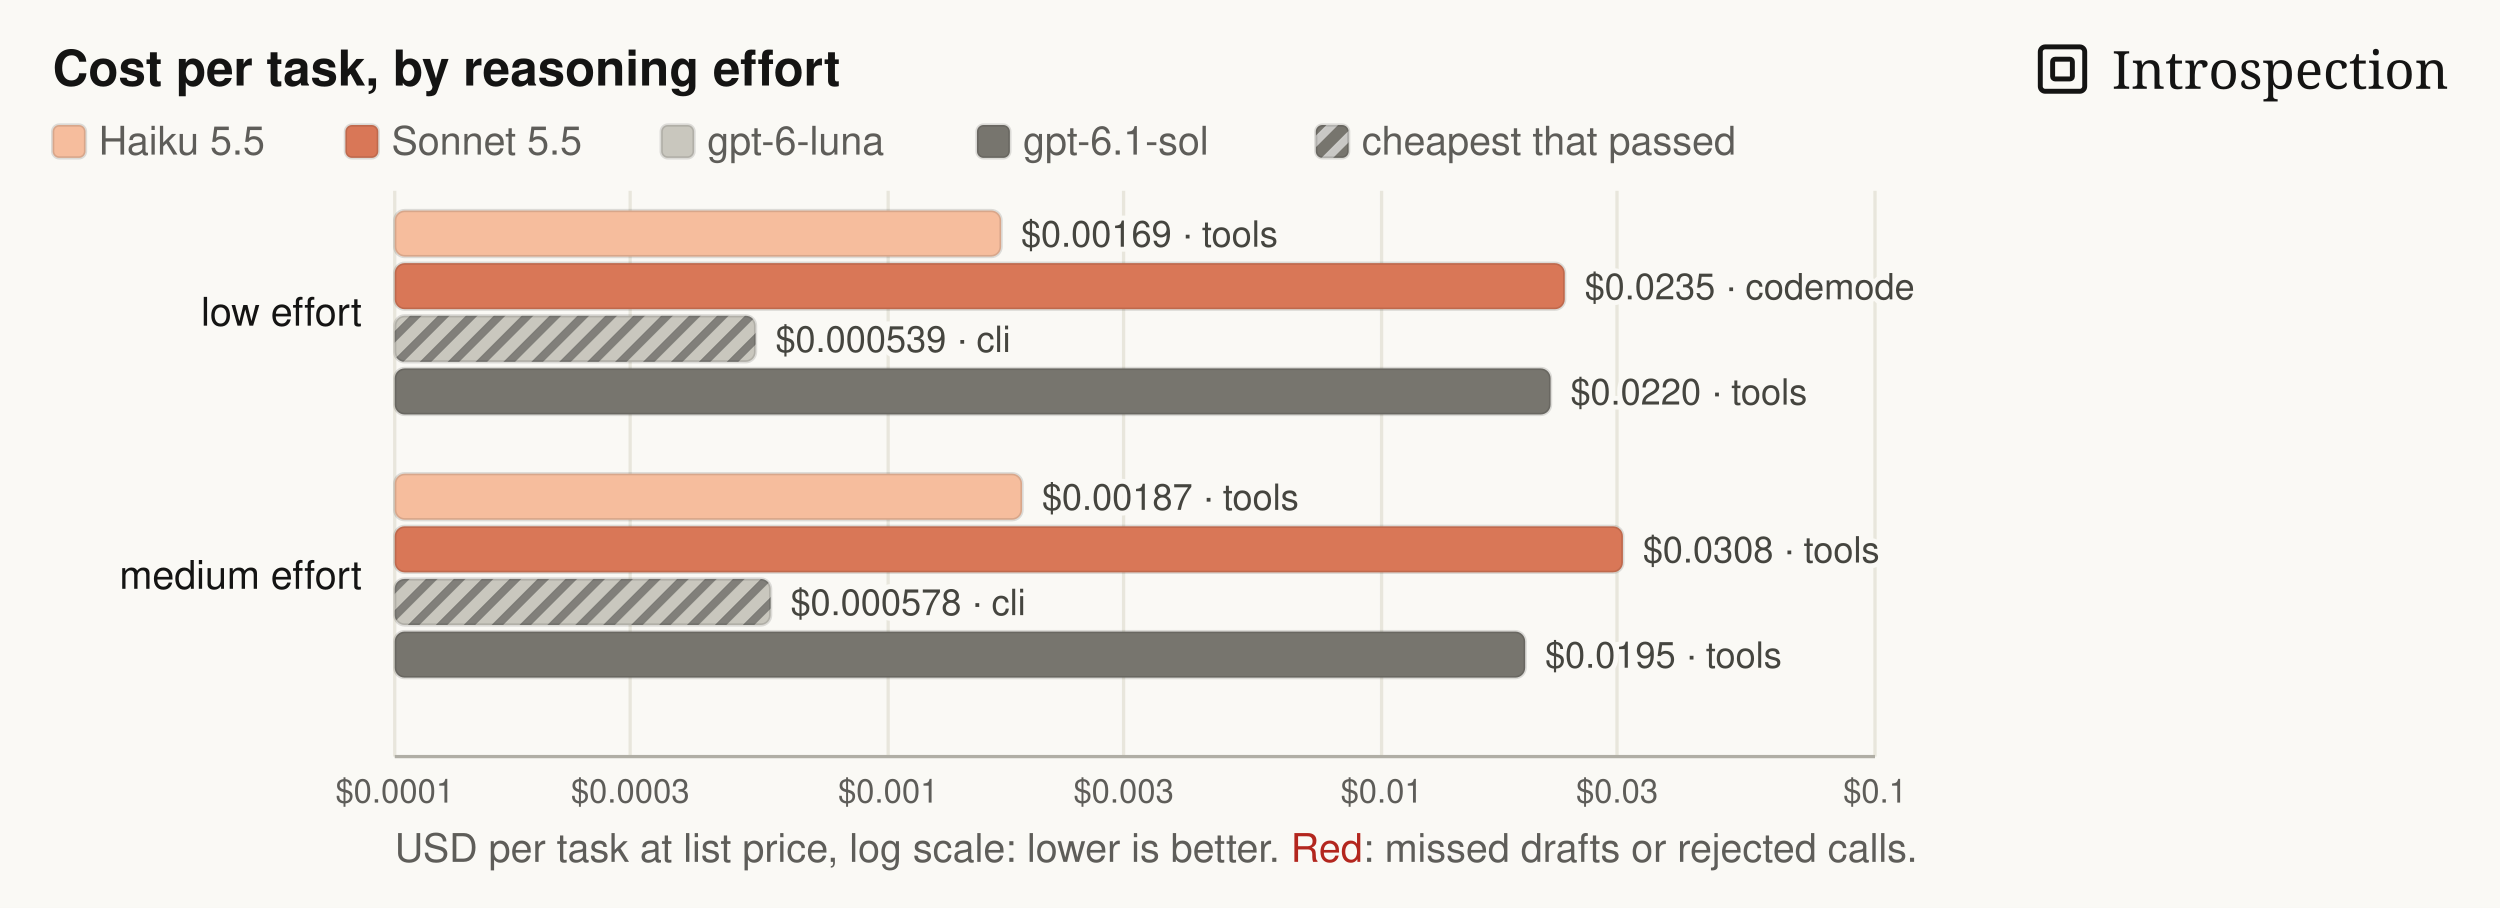
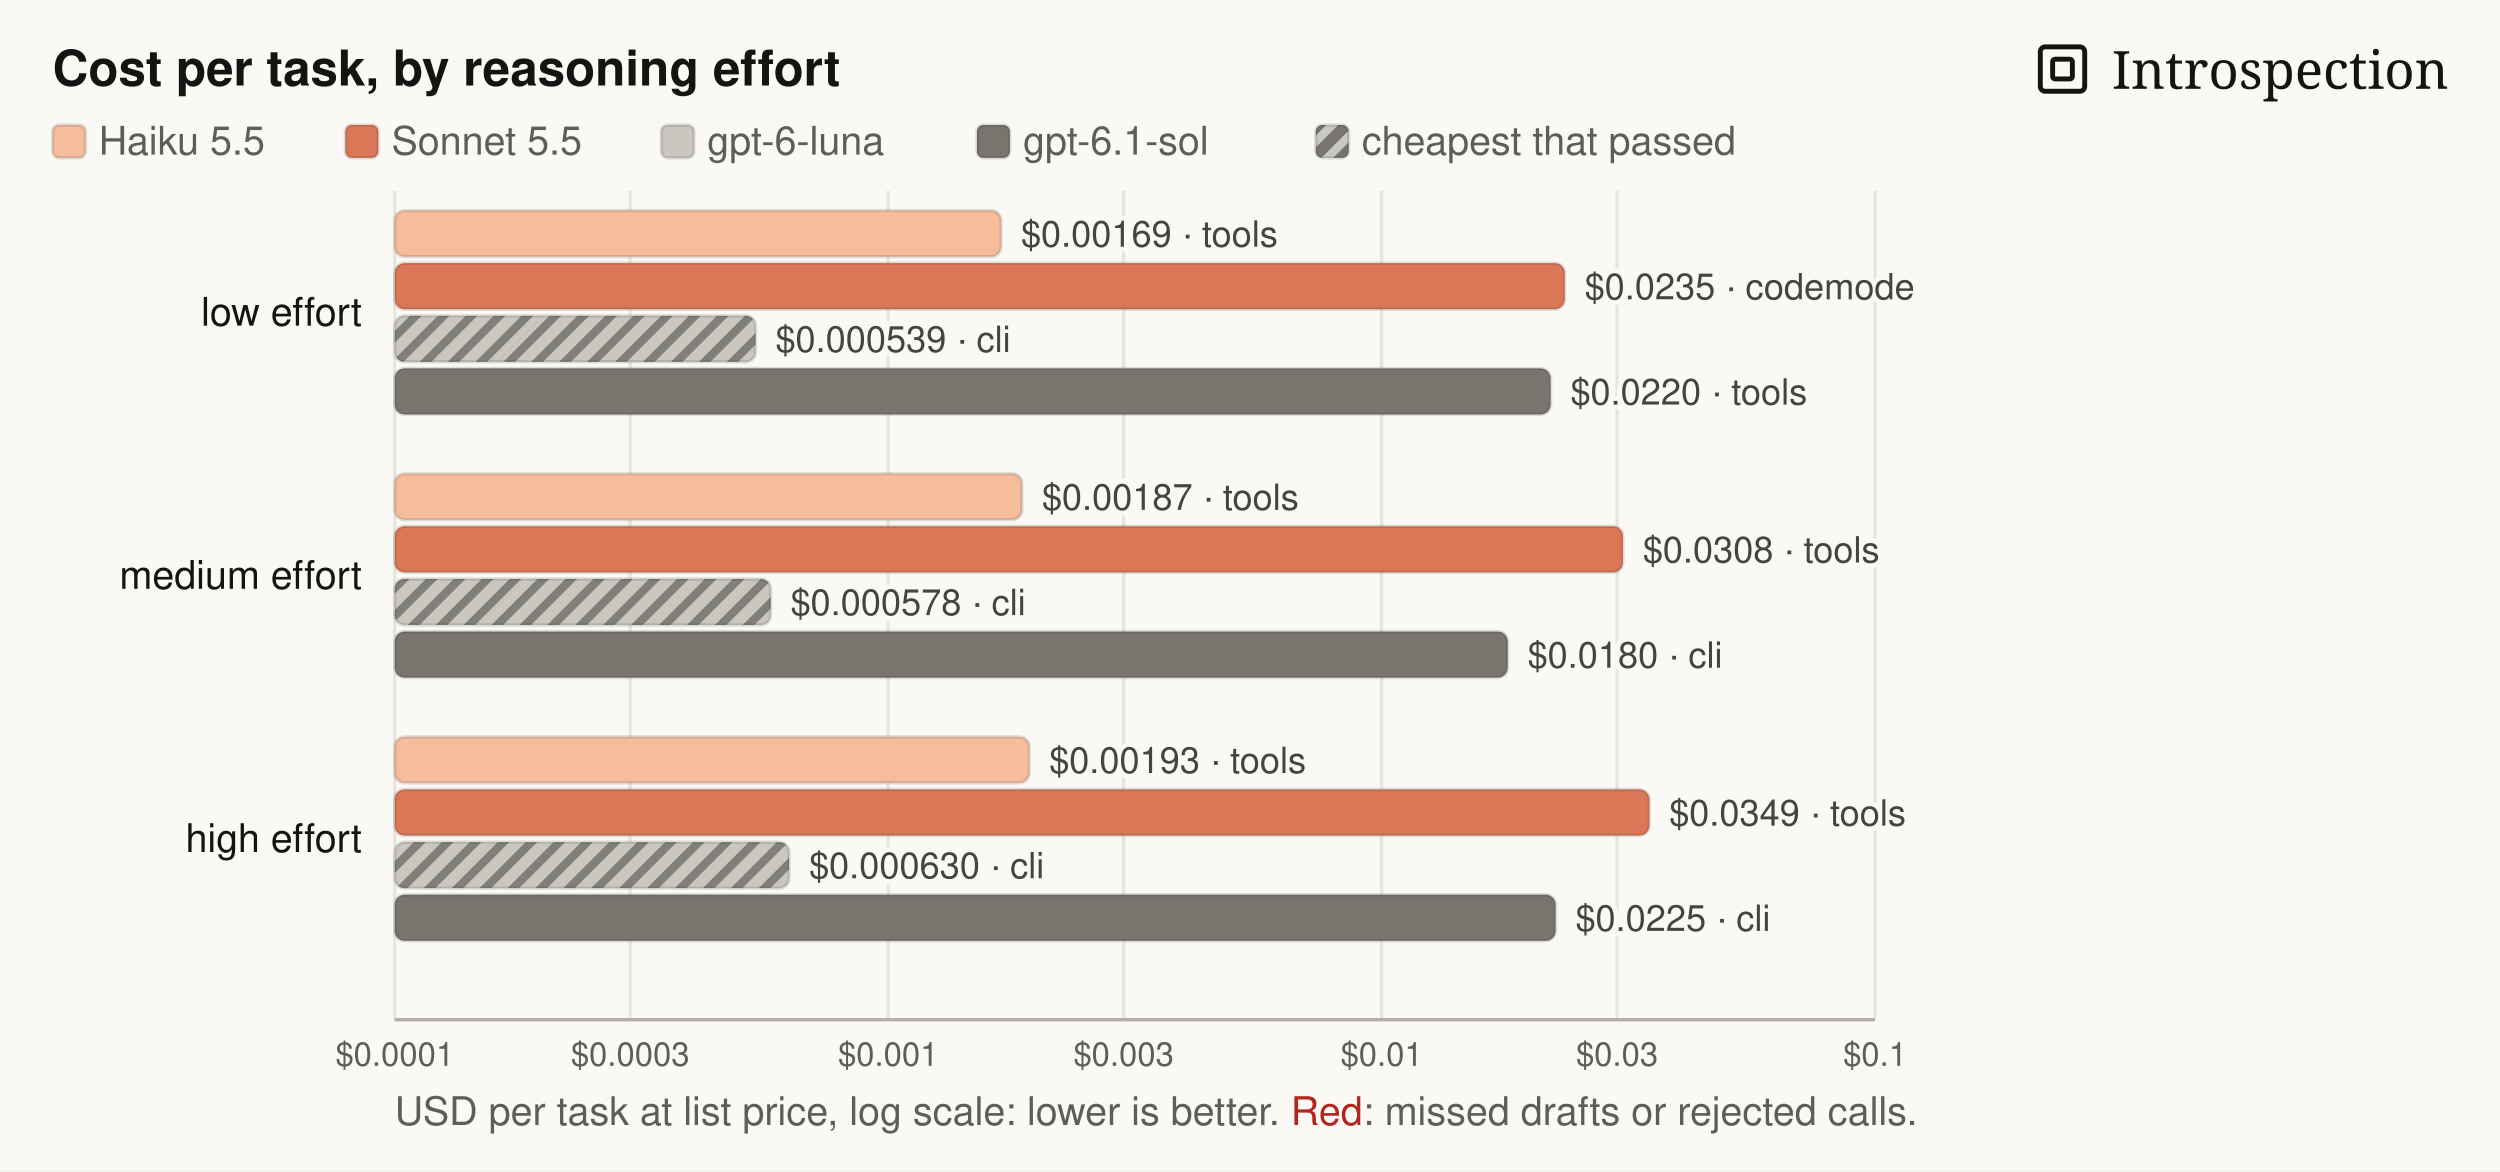
- <svg xmlns="http://www.w3.org/2000/svg" width="760" height="276" viewBox="0 0 760 276" font-family="-apple-system, Segoe UI, Helvetica, Arial, sans-serif">
+ <svg xmlns="http://www.w3.org/2000/svg" width="760" height="356" viewBox="0 0 760 356" font-family="-apple-system, Segoe UI, Helvetica, Arial, sans-serif">
  <defs>
    <pattern id="win-light" patternUnits="userSpaceOnUse" width="6" height="6" patternTransform="rotate(45)">
      <rect width="2.5" height="6" fill="#141413" opacity="0.4" />
    </pattern>
    <pattern id="win-dark" patternUnits="userSpaceOnUse" width="6" height="6" patternTransform="rotate(45)">
      <rect width="2.5" height="6" fill="#ffffff" opacity="0.6" />
    </pattern>
  </defs>
-   <rect width="760" height="276" fill="#faf9f5" />
+   <rect width="760" height="356" fill="#faf9f5" />
  <text x="16" y="26" font-size="15" font-weight="600" fill="#141413">Cost per task, by reasoning effort</text>
  <g transform="translate(618 12) scale(0.75)" fill="none" stroke="#141413" stroke-width="2" stroke-linecap="round" stroke-linejoin="round">
    <rect x="3" y="3" width="18" height="18" rx="2" />
    <rect x="8" y="8" width="8" height="8" rx="1" />
  </g>
  <text x="642" y="27" font-size="16" font-family="Georgia, serif" fill="#141413">Introspection</text>
  <rect x="16" y="38" width="10" height="10" rx="2" fill="#f6bd9d" stroke="#0000001f" />
  <text x="30" y="47" font-size="12" fill="#5e5d59">Haiku 5.5</text>
  <rect x="105" y="38" width="10" height="10" rx="2" fill="#d97757" stroke="#0000001f" />
  <text x="119" y="47" font-size="12" fill="#5e5d59">Sonnet 5.5</text>
  <rect x="201" y="38" width="10" height="10" rx="2" fill="#c9c7be" stroke="#0000001f" />
  <text x="215" y="47" font-size="12" fill="#5e5d59">gpt-6-luna</text>
  <rect x="297" y="38" width="10" height="10" rx="2" fill="#77756e" stroke="#0000001f" />
  <text x="311" y="47" font-size="12" fill="#5e5d59">gpt-6.1-sol</text>
  <rect x="400" y="38" width="10" height="10" rx="2" fill="#77756e" />
  <rect x="400" y="38" width="10" height="10" rx="2" fill="url(#win-dark)" stroke="#0000001f" />
  <text x="414" y="47" font-size="12" fill="#5e5d59">cheapest that passed</text>
-   <line x1="120" y1="58" x2="120" y2="230" stroke="#e8e6dc" />
-   <text x="120" y="244" font-size="10" text-anchor="middle" fill="#5e5d59">$0.0001</text>
-   <line x1="191.568" y1="58" x2="191.568" y2="230" stroke="#e8e6dc" />
-   <text x="191.568" y="244" font-size="10" text-anchor="middle" fill="#5e5d59">$0.0003</text>
-   <line x1="270" y1="58" x2="270" y2="230" stroke="#e8e6dc" />
-   <text x="270" y="244" font-size="10" text-anchor="middle" fill="#5e5d59">$0.001</text>
-   <line x1="341.568" y1="58" x2="341.568" y2="230" stroke="#e8e6dc" />
-   <text x="341.568" y="244" font-size="10" text-anchor="middle" fill="#5e5d59">$0.003</text>
-   <line x1="420" y1="58" x2="420" y2="230" stroke="#e8e6dc" />
-   <text x="420" y="244" font-size="10" text-anchor="middle" fill="#5e5d59">$0.01</text>
-   <line x1="491.568" y1="58" x2="491.568" y2="230" stroke="#e8e6dc" />
-   <text x="491.568" y="244" font-size="10" text-anchor="middle" fill="#5e5d59">$0.03</text>
-   <line x1="570" y1="58" x2="570" y2="230" stroke="#e8e6dc" />
-   <text x="570" y="244" font-size="10" text-anchor="middle" fill="#5e5d59">$0.1</text>
-   <line x1="120" y1="230" x2="570" y2="230" stroke="#b0aea5" />
+   <line x1="120" y1="58" x2="120" y2="310" stroke="#e8e6dc" />
+   <text x="120" y="324" font-size="10" text-anchor="middle" fill="#5e5d59">$0.0001</text>
+   <line x1="191.568" y1="58" x2="191.568" y2="310" stroke="#e8e6dc" />
+   <text x="191.568" y="324" font-size="10" text-anchor="middle" fill="#5e5d59">$0.0003</text>
+   <line x1="270" y1="58" x2="270" y2="310" stroke="#e8e6dc" />
+   <text x="270" y="324" font-size="10" text-anchor="middle" fill="#5e5d59">$0.001</text>
+   <line x1="341.568" y1="58" x2="341.568" y2="310" stroke="#e8e6dc" />
+   <text x="341.568" y="324" font-size="10" text-anchor="middle" fill="#5e5d59">$0.003</text>
+   <line x1="420" y1="58" x2="420" y2="310" stroke="#e8e6dc" />
+   <text x="420" y="324" font-size="10" text-anchor="middle" fill="#5e5d59">$0.01</text>
+   <line x1="491.568" y1="58" x2="491.568" y2="310" stroke="#e8e6dc" />
+   <text x="491.568" y="324" font-size="10" text-anchor="middle" fill="#5e5d59">$0.03</text>
+   <line x1="570" y1="58" x2="570" y2="310" stroke="#e8e6dc" />
+   <text x="570" y="324" font-size="10" text-anchor="middle" fill="#5e5d59">$0.1</text>
+   <line x1="120" y1="310" x2="570" y2="310" stroke="#b0aea5" />
  <text x="110" y="99" font-size="12" text-anchor="end" fill="#141413">low effort</text>
  <rect x="120" y="64" width="184.336" height="14" rx="3" fill="#f6bd9d" stroke="#0000001f" />
  <text x="310.336" y="75" font-size="11" stroke="#faf9f5" stroke-width="3" paint-order="stroke" fill="#45453f">$0.00169 · tools</text>
  <rect x="120" y="80" width="355.684" height="14" rx="3" fill="#d97757" stroke="#0000001f" />
  <text x="481.684" y="91" font-size="11" stroke="#faf9f5" stroke-width="3" paint-order="stroke" fill="#45453f">$0.0235 · codemode</text>
  <rect x="120" y="96" width="109.695" height="14" rx="3" fill="#c9c7be" stroke="#0000001f" />
  <rect x="120" y="96" width="109.695" height="14" rx="3" fill="url(#win-light)" />
  <text x="235.695" y="107" font-size="11" stroke="#faf9f5" stroke-width="3" paint-order="stroke" fill="#45453f">$0.000539 · cli</text>
  <rect x="120" y="112" width="351.374" height="14" rx="3" fill="#77756e" stroke="#0000001f" />
  <text x="477.374" y="123" font-size="11" stroke="#faf9f5" stroke-width="3" paint-order="stroke" fill="#45453f">$0.0220 · tools</text>
  <text x="110" y="179" font-size="12" text-anchor="end" fill="#141413">medium effort</text>
  <rect x="120" y="144" width="190.695" height="14" rx="3" fill="#f6bd9d" stroke="#0000001f" />
  <text x="316.695" y="155" font-size="11" stroke="#faf9f5" stroke-width="3" paint-order="stroke" fill="#45453f">$0.00187 · tools</text>
  <rect x="120" y="160" width="373.366" height="14" rx="3" fill="#d97757" stroke="#0000001f" />
  <text x="499.366" y="171" font-size="11" stroke="#faf9f5" stroke-width="3" paint-order="stroke" fill="#45453f">$0.0308 · tools</text>
  <rect x="120" y="176" width="114.278" height="14" rx="3" fill="#c9c7be" stroke="#0000001f" />
  <rect x="120" y="176" width="114.278" height="14" rx="3" fill="url(#win-light)" />
  <text x="240.278" y="187" font-size="11" stroke="#faf9f5" stroke-width="3" paint-order="stroke" fill="#45453f">$0.000578 · cli</text>
-   <rect x="120" y="192" width="343.65" height="14" rx="3" fill="#77756e" stroke="#0000001f" />
-   <text x="469.65" y="203" font-size="11" stroke="#faf9f5" stroke-width="3" paint-order="stroke" fill="#45453f">$0.0195 · tools</text>
-   <text x="120" y="262" font-size="12" fill="#5e5d59">USD per task at list price, log scale: lower is better. <tspan fill="#b3261e">Red</tspan>: missed drafts or rejected calls.</text>
+   <rect x="120" y="192" width="338.339" height="14" rx="3" fill="#77756e" stroke="#0000001f" />
+   <text x="464.339" y="203" font-size="11" stroke="#faf9f5" stroke-width="3" paint-order="stroke" fill="#45453f">$0.0180 · cli</text>
+   <text x="110" y="259" font-size="12" text-anchor="end" fill="#141413">high effort</text>
+   <rect x="120" y="224" width="192.911" height="14" rx="3" fill="#f6bd9d" stroke="#0000001f" />
+   <text x="318.911" y="235" font-size="11" stroke="#faf9f5" stroke-width="3" paint-order="stroke" fill="#45453f">$0.00193 · tools</text>
+   <rect x="120" y="240" width="381.392" height="14" rx="3" fill="#d97757" stroke="#0000001f" />
+   <text x="507.392" y="251" font-size="11" stroke="#faf9f5" stroke-width="3" paint-order="stroke" fill="#45453f">$0.0349 · tools</text>
+   <rect x="120" y="256" width="119.905" height="14" rx="3" fill="#c9c7be" stroke="#0000001f" />
+   <rect x="120" y="256" width="119.905" height="14" rx="3" fill="url(#win-light)" />
+   <text x="245.905" y="267" font-size="11" stroke="#faf9f5" stroke-width="3" paint-order="stroke" fill="#45453f">$0.000630 · cli</text>
+   <rect x="120" y="272" width="352.899" height="14" rx="3" fill="#77756e" stroke="#0000001f" />
+   <text x="478.899" y="283" font-size="11" stroke="#faf9f5" stroke-width="3" paint-order="stroke" fill="#45453f">$0.0225 · cli</text>
+   <text x="120" y="342" font-size="12" fill="#5e5d59">USD per task at list price, log scale: lower is better. <tspan fill="#b3261e">Red</tspan>: missed drafts or rejected calls.</text>
</svg>
